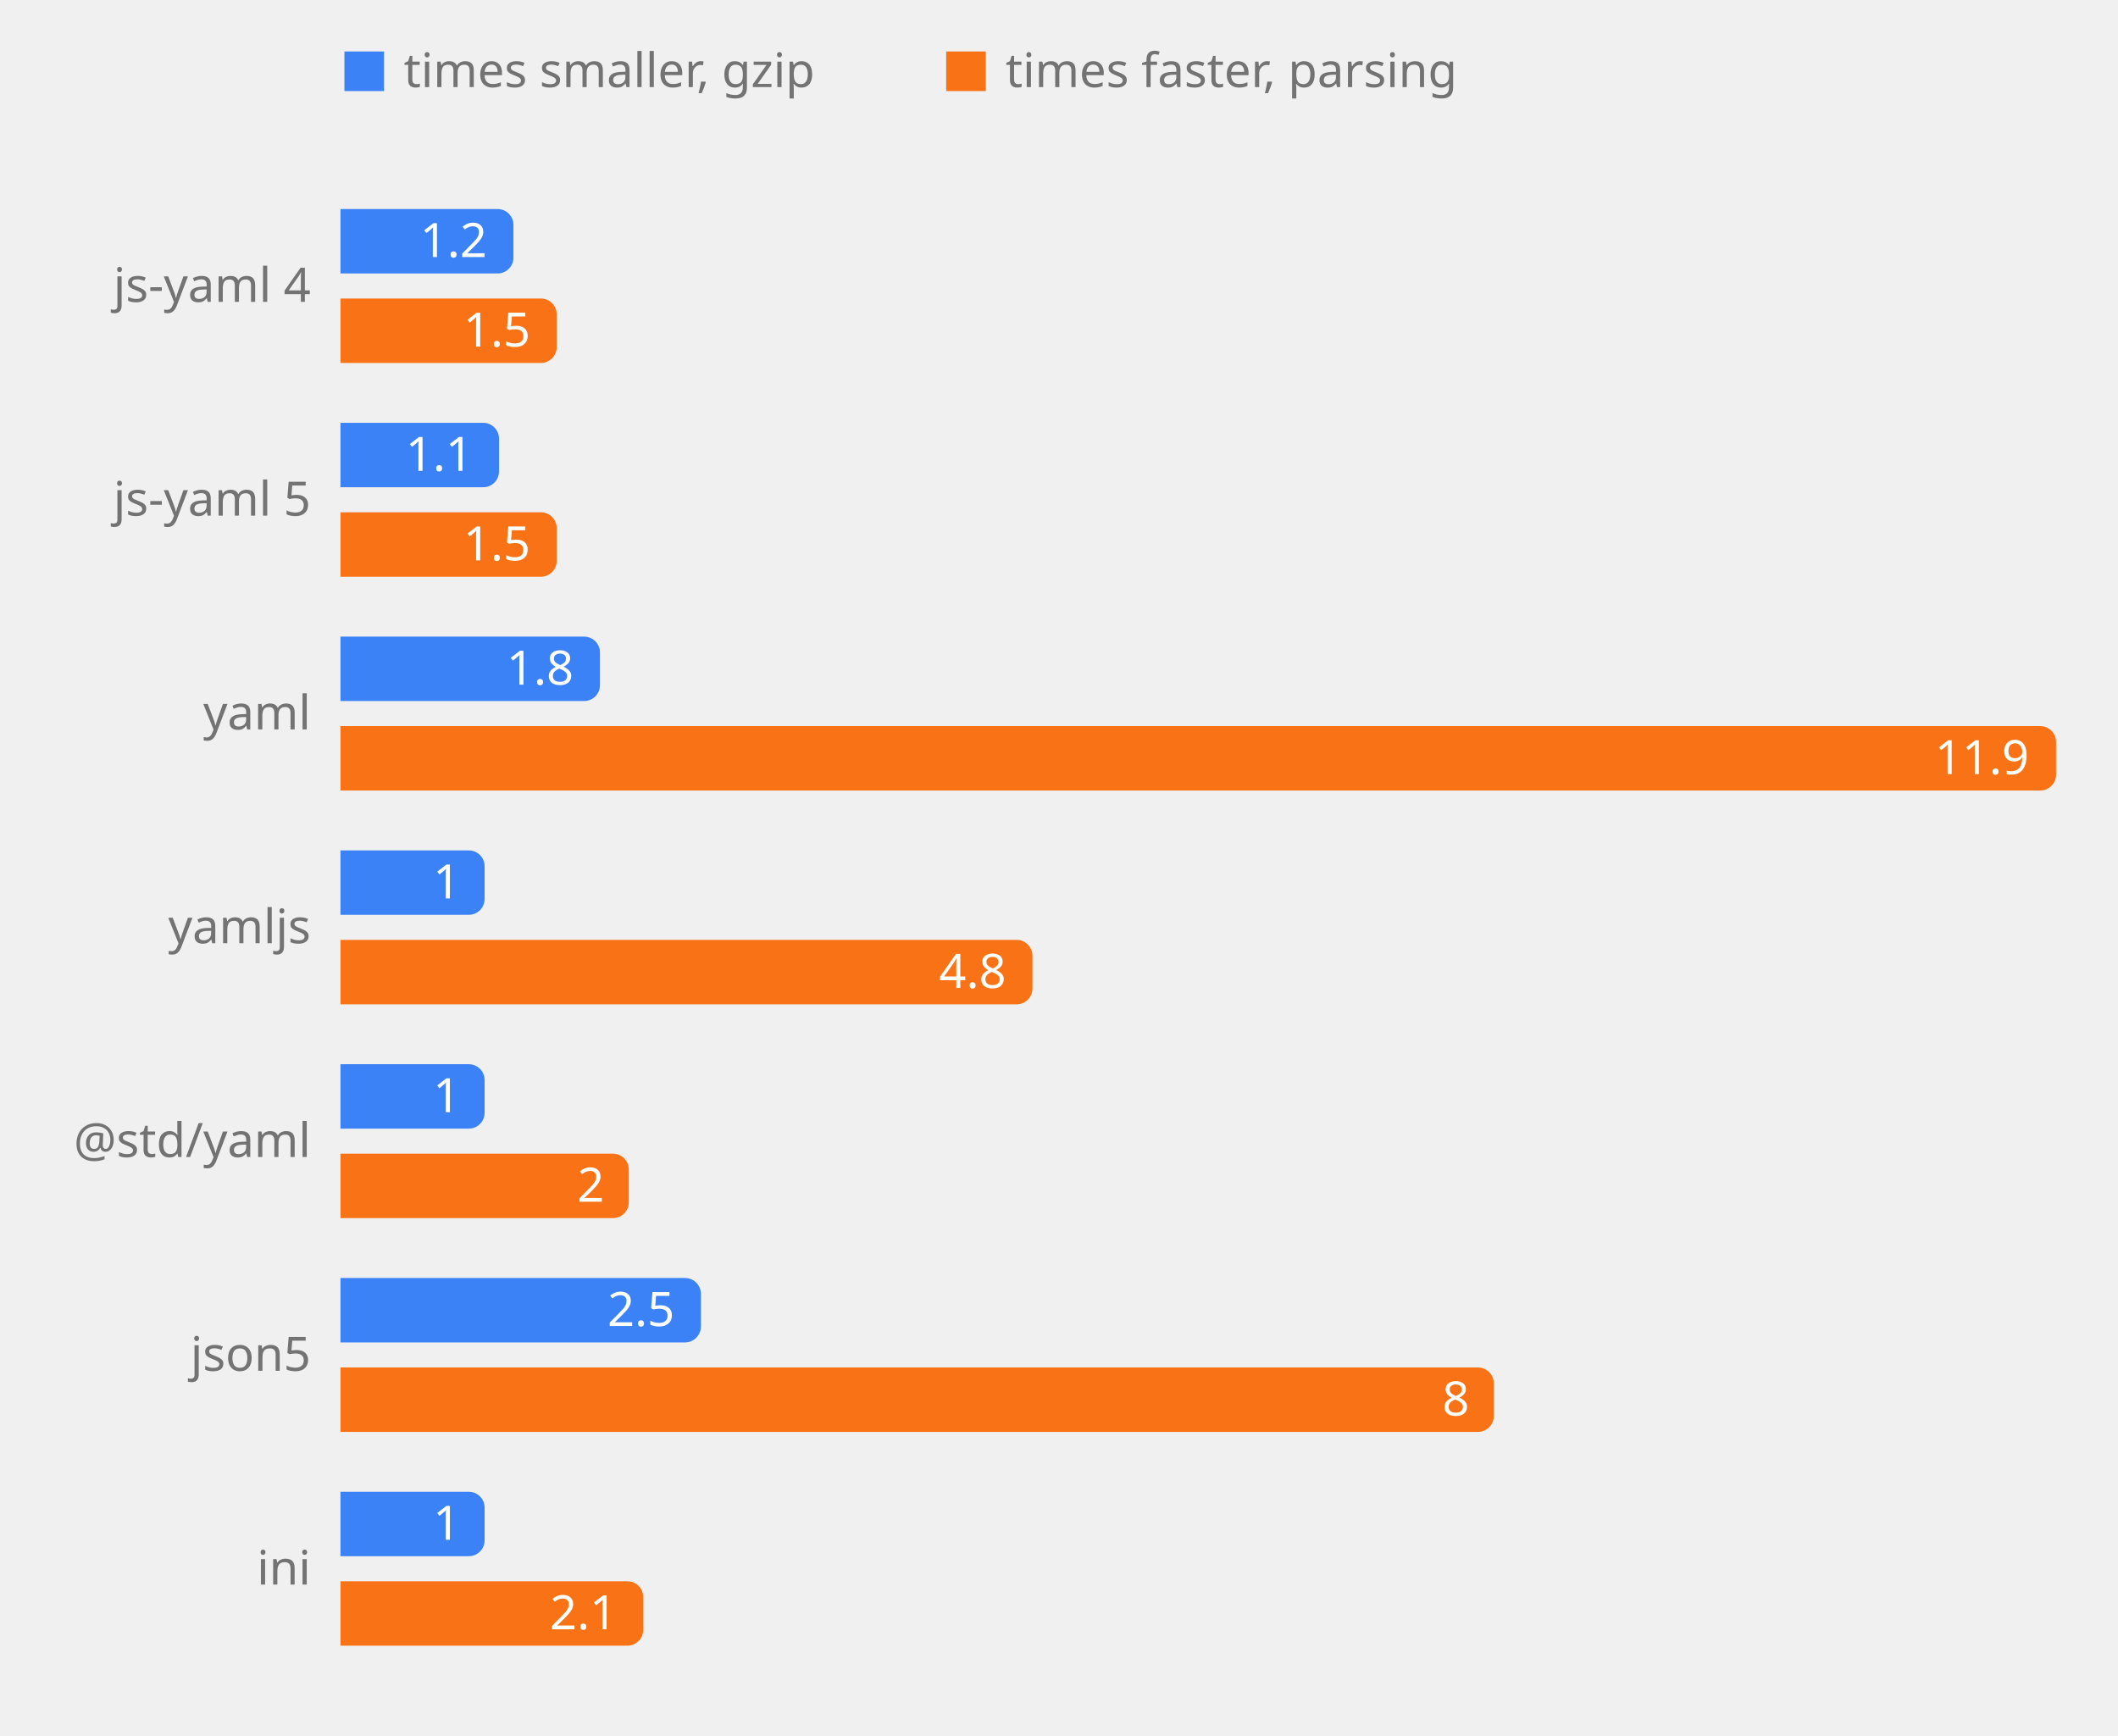
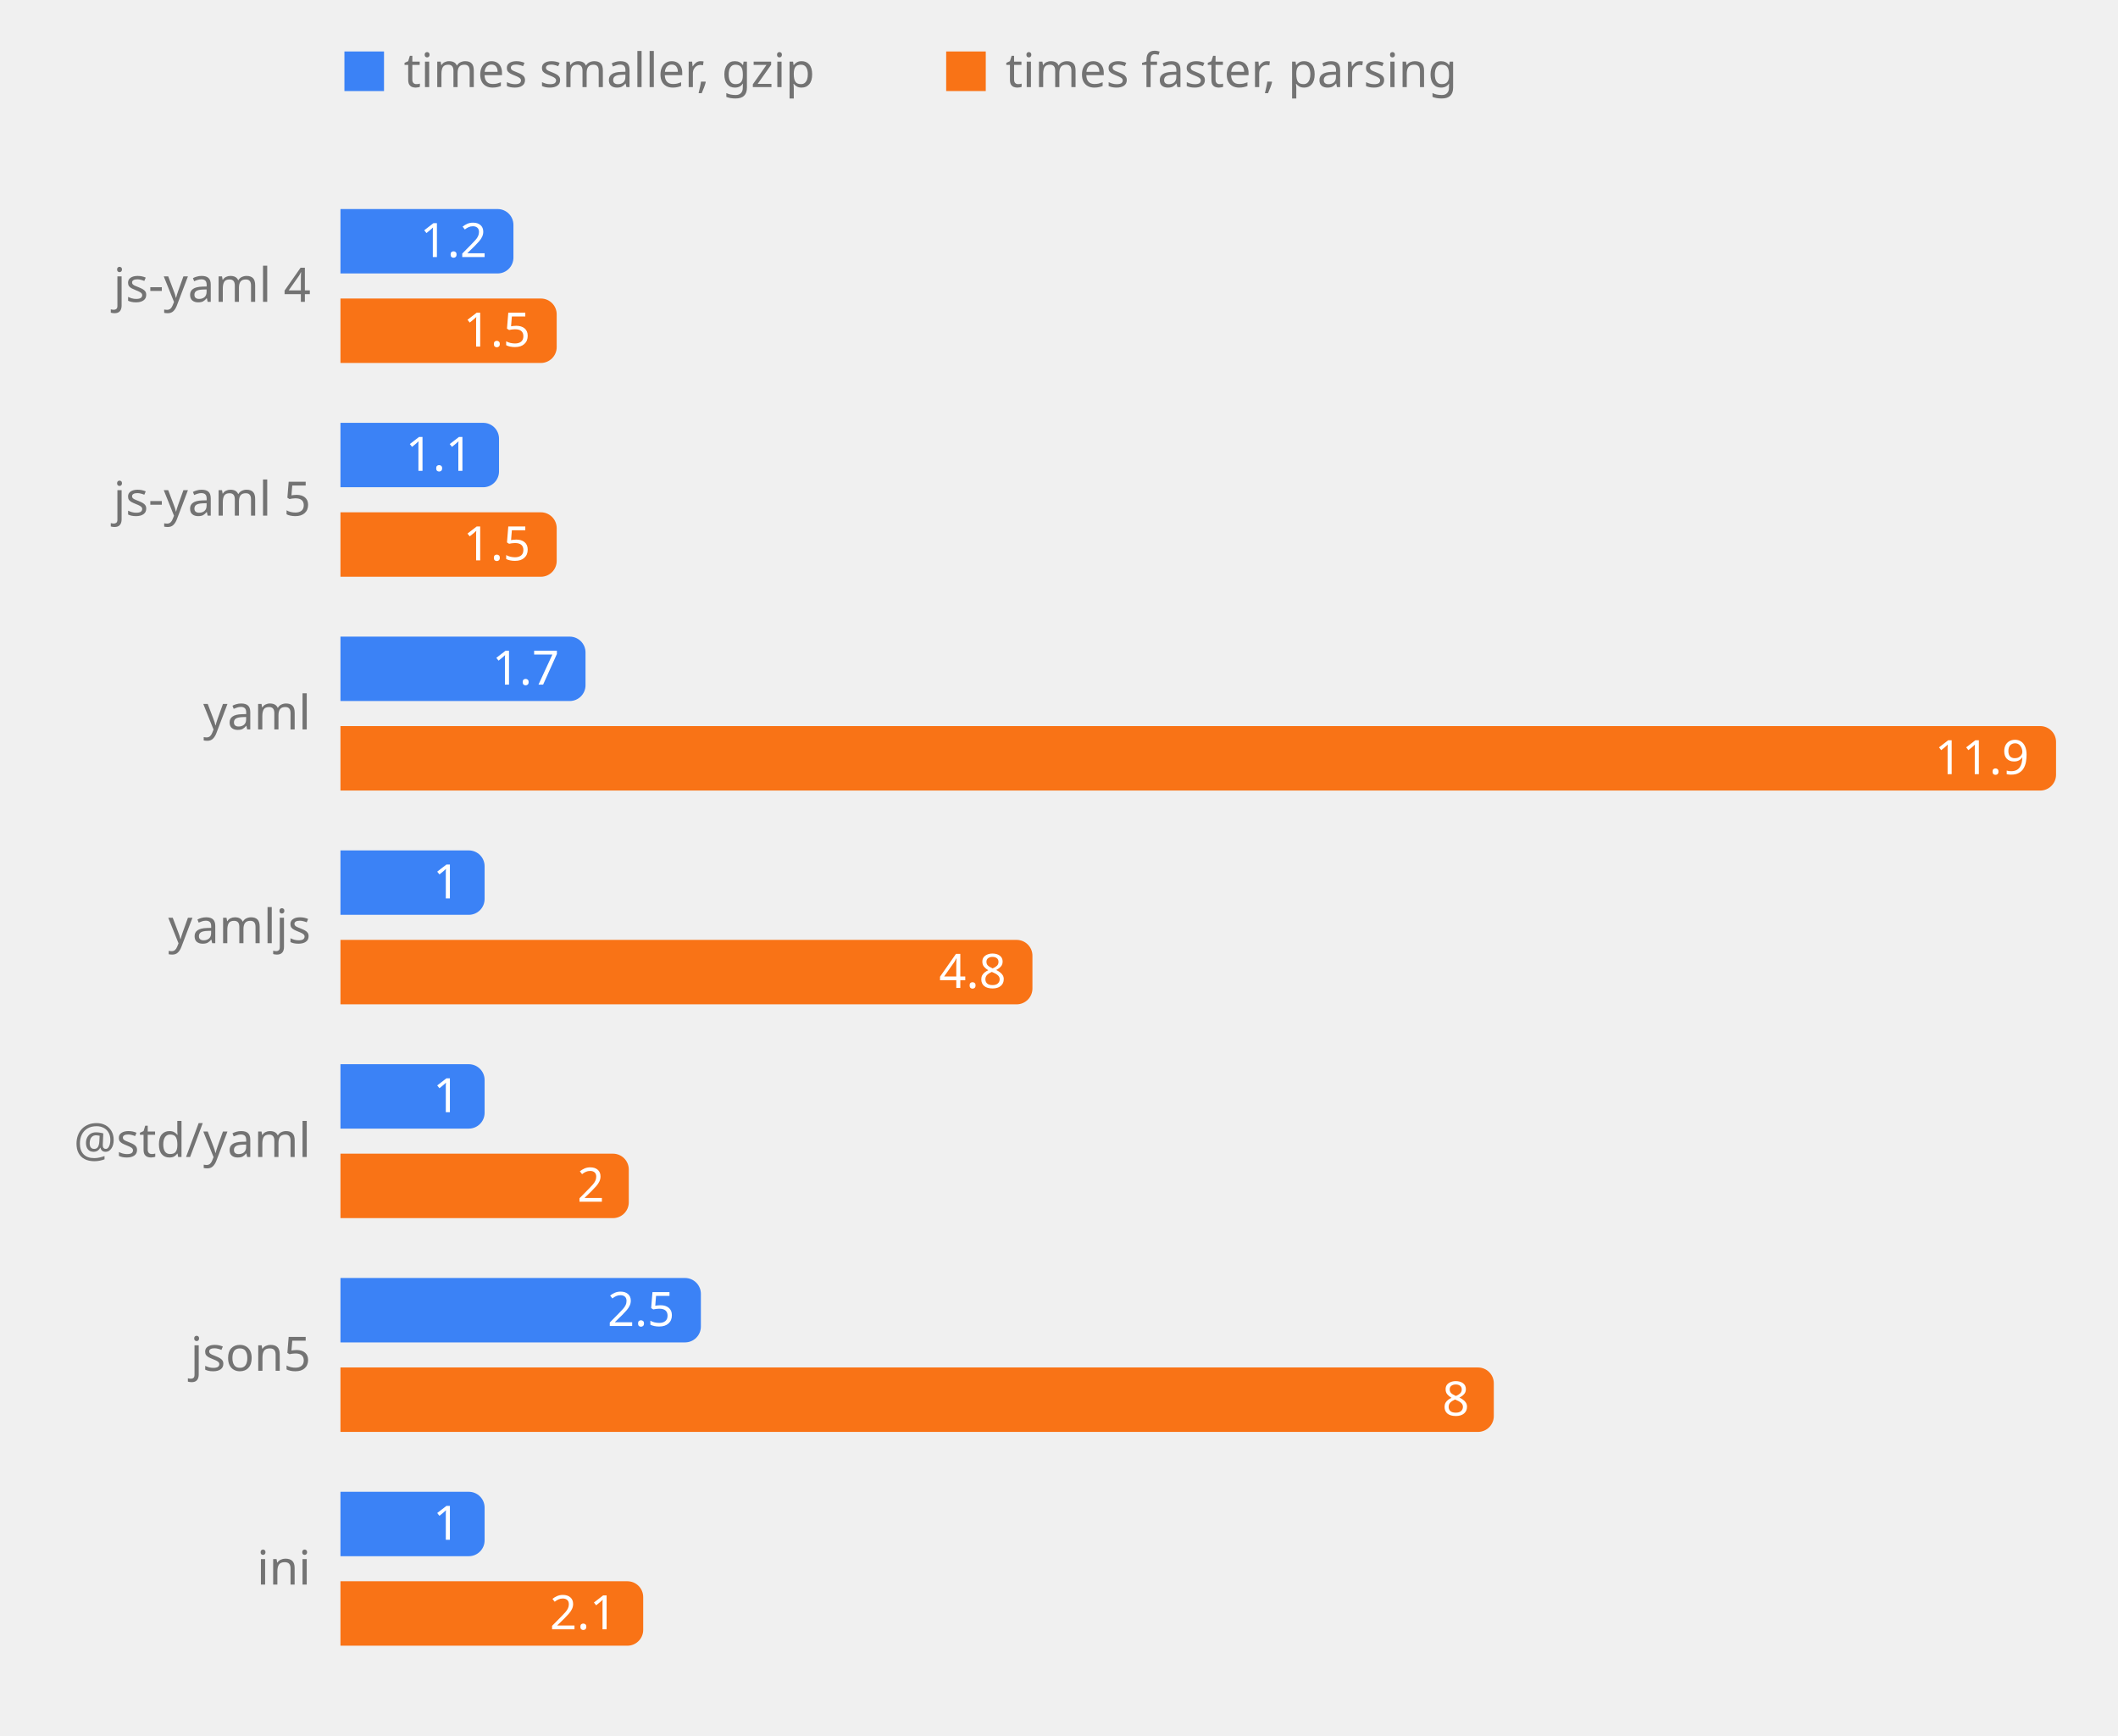
<svg xmlns="http://www.w3.org/2000/svg" role="img" aria-label="Each drop-in next to the library it replaces" version="1.1" class="marks" width="535" height="438.48" viewBox="0 0 535 438.48">
  <g fill="none" stroke-miterlimit="4" transform="translate(86,42)">
    <g class="mark-group role-frame root">
      <g transform="translate(0,0)">
        <path class="background" d="M0,0h437v384.48h-437Z" />
        <g>
          <g class="mark-group role-axis">
            <g transform="translate(0.5,384.98)">
              <path class="background" d="M0,0h0v0h0Z" pointer-events="none" />
              <g />
            </g>
          </g>
          <g class="mark-group role-axis">
            <g transform="translate(0.5,0.5)">
              <path class="background" d="M0,0h0v0h0Z" pointer-events="none" />
              <g>
                <g class="mark-text role-axis-label" pointer-events="none">
                  <text text-anchor="end" transform="translate(-8,33.74)" font-family="sans-serif" font-size="12px" fill="#737373" opacity="1">js-yaml 4</text>
                  <text text-anchor="end" transform="translate(-8,87.74)" font-family="sans-serif" font-size="12px" fill="#737373" opacity="1">js-yaml 5</text>
                  <text text-anchor="end" transform="translate(-8,141.74)" font-family="sans-serif" font-size="12px" fill="#737373" opacity="1">yaml</text>
                  <text text-anchor="end" transform="translate(-8,195.74)" font-family="sans-serif" font-size="12px" fill="#737373" opacity="1">yamljs</text>
                  <text text-anchor="end" transform="translate(-8,249.74)" font-family="sans-serif" font-size="12px" fill="#737373" opacity="1">@std/yaml</text>
                  <text text-anchor="end" transform="translate(-8,303.74)" font-family="sans-serif" font-size="12px" fill="#737373" opacity="1">json5</text>
                  <text text-anchor="end" transform="translate(-8,357.74)" font-family="sans-serif" font-size="12px" fill="#737373" opacity="1">ini</text>
                </g>
              </g>
            </g>
          </g>
          <g class="mark-rect role-mark layer_0_marks">
            <path d="M0,10.80L39.69,10.80C41.90,10.80,43.69,12.59,43.69,14.80L43.69,23.07C43.69,25.28,41.90,27.07,39.69,27.07L0,27.07C0,27.07,0,27.07,0,27.07L0,10.80C0,10.80,0,10.80,0,10.80Z" fill="#3b82f6" />
            <path d="M0,33.40L50.62,33.40C52.83,33.40,54.62,35.19,54.62,37.40L54.62,45.68C54.62,47.88,52.83,49.68,50.62,49.68L0,49.68C0,49.68,0,49.68,0,49.68L0,33.40C0,33.40,0,33.40,0,33.40Z" fill="#f97316" />
            <path d="M0,64.80L36.05,64.80C38.26,64.80,40.05,66.59,40.05,68.80L40.05,77.07C40.05,79.28,38.26,81.07,36.05,81.07L0,81.07C0,81.07,0,81.07,0,81.07L0,64.80C0,64.80,0,64.80,0,64.80Z" fill="#3b82f6" />
            <path d="M0,87.40L50.62,87.40C52.83,87.40,54.62,89.19,54.62,91.40L54.62,99.68C54.62,101.88,52.83,103.68,50.62,103.68L0,103.68C0,103.68,0,103.68,0,103.68L0,87.40C0,87.40,0,87.40,0,87.40Z" fill="#f97316" />
-             <path d="M0,118.80L61.55,118.80C63.75,118.80,65.55,120.59,65.55,122.80L65.55,131.07C65.55,133.28,63.75,135.07,61.55,135.07L0,135.07C0,135.07,0,135.07,0,135.07L0,118.80C0,118.80,0,118.80,0,118.80Z" fill="#3b82f6" />
+             <path d="M0,118.80L57.90,118.80C60.11,118.80,61.90,120.59,61.90,122.80L61.90,131.07C61.90,133.28,60.11,135.07,57.90,135.07L0,135.07C0,135.07,0,135.07,0,135.07L0,118.80C0,118.80,0,118.80,0,118.80Z" fill="#3b82f6" />
            <path d="M0,141.40L429.35,141.40C431.56,141.40,433.35,143.19,433.35,145.40L433.35,153.68C433.35,155.88,431.56,157.68,429.35,157.68L0,157.68C0,157.68,0,157.68,0,157.68L0,141.40C0,141.40,0,141.40,0,141.40Z" fill="#f97316" />
            <path d="M0,172.8L32.41,172.8C34.62,172.8,36.41,174.59,36.41,176.8L36.41,185.07C36.41,187.28,34.62,189.07,32.41,189.07L0,189.07C0,189.07,0,189.07,0,189.07L0,172.8C0,172.8,0,172.8,0,172.8Z" fill="#3b82f6" />
            <path d="M0,195.40L170.79,195.40C173.00,195.40,174.79,197.19,174.79,199.40L174.79,207.68C174.79,209.88,173.00,211.68,170.79,211.68L0,211.68C0,211.68,0,211.68,0,211.68L0,195.40C0,195.40,0,195.40,0,195.40Z" fill="#f97316" />
            <path d="M0,226.8L32.41,226.8C34.62,226.8,36.41,228.59,36.41,230.8L36.41,239.07C36.41,241.28,34.62,243.07,32.41,243.07L0,243.07C0,243.07,0,243.07,0,243.07L0,226.8C0,226.8,0,226.8,0,226.8Z" fill="#3b82f6" />
            <path d="M0,249.40L68.83,249.40C71.04,249.40,72.83,251.19,72.83,253.40L72.83,261.68C72.83,263.88,71.04,265.68,68.83,265.68L0,265.68C0,265.68,0,265.68,0,265.68L0,249.40C0,249.40,0,249.40,0,249.40Z" fill="#f97316" />
            <path d="M0,280.8L87.04,280.8C89.24,280.8,91.04,282.59,91.04,284.8L91.04,293.07C91.04,295.28,89.24,297.07,87.04,297.07L0,297.07C0,297.07,0,297.07,0,297.07L0,280.8C0,280.8,0,280.8,0,280.8Z" fill="#3b82f6" />
            <path d="M0,303.40L287.33,303.40C289.54,303.40,291.33,305.19,291.33,307.40L291.33,315.68C291.33,317.88,289.54,319.68,287.33,319.68L0,319.68C0,319.68,0,319.68,0,319.68L0,303.40C0,303.40,0,303.40,0,303.40Z" fill="#f97316" />
            <path d="M0,334.8L32.41,334.8C34.62,334.8,36.41,336.59,36.41,338.8L36.41,347.07C36.41,349.28,34.62,351.07,32.41,351.07L0,351.07C0,351.07,0,351.07,0,351.07L0,334.8C0,334.8,0,334.8,0,334.8Z" fill="#3b82f6" />
            <path d="M0,357.40L72.47,357.40C74.68,357.40,76.47,359.19,76.47,361.40L76.47,369.68C76.47,371.88,74.68,373.68,72.47,373.68L0,373.68C0,373.68,0,373.68,0,373.68L0,357.40C0,357.40,0,357.40,0,357.40Z" fill="#f97316" />
          </g>
          <g class="mark-text role-mark">
            <text text-anchor="middle" transform="translate(28.57,22.93)" font-family="sans-serif" font-size="12px" font-weight="500" fill="#ffffff">1.2</text>
            <text text-anchor="middle" transform="translate(39.50,45.54)" font-family="sans-serif" font-size="12px" font-weight="500" fill="#ffffff">1.5</text>
            <text text-anchor="middle" transform="translate(24.93,76.93)" font-family="sans-serif" font-size="12px" font-weight="500" fill="#ffffff">1.1</text>
            <text text-anchor="middle" transform="translate(39.50,99.54)" font-family="sans-serif" font-size="12px" font-weight="500" fill="#ffffff">1.5</text>
-             <text text-anchor="middle" transform="translate(50.42,130.93)" font-family="sans-serif" font-size="12px" font-weight="500" fill="#ffffff">1.8</text>
+             <text text-anchor="middle" transform="translate(46.78,130.93)" font-family="sans-serif" font-size="12px" font-weight="500" fill="#ffffff">1.7</text>
            <text text-anchor="middle" transform="translate(414.63,153.54)" font-family="sans-serif" font-size="12px" font-weight="500" fill="#ffffff">11.9</text>
            <text text-anchor="middle" transform="translate(26.81,184.93)" font-family="sans-serif" font-size="12px" font-weight="500" fill="#ffffff">1</text>
            <text text-anchor="middle" transform="translate(159.67,207.54)" font-family="sans-serif" font-size="12px" font-weight="500" fill="#ffffff">4.8</text>
            <text text-anchor="middle" transform="translate(26.81,238.93)" font-family="sans-serif" font-size="12px" font-weight="500" fill="#ffffff">1</text>
            <text text-anchor="middle" transform="translate(63.23,261.54)" font-family="sans-serif" font-size="12px" font-weight="500" fill="#ffffff">2</text>
            <text text-anchor="middle" transform="translate(75.92,292.93)" font-family="sans-serif" font-size="12px" font-weight="500" fill="#ffffff">2.5</text>
            <text text-anchor="middle" transform="translate(281.73,315.54)" font-family="sans-serif" font-size="12px" font-weight="500" fill="#ffffff">8</text>
            <text text-anchor="middle" transform="translate(26.81,346.93)" font-family="sans-serif" font-size="12px" font-weight="500" fill="#ffffff">1</text>
            <text text-anchor="middle" transform="translate(61.35,369.54)" font-family="sans-serif" font-size="12px" font-weight="500" fill="#ffffff">2.1</text>
          </g>
          <g class="mark-group role-legend">
            <g transform="translate(0,-30)">
              <path class="background" d="M0,0h294v12h-294Z" pointer-events="none" />
              <g>
                <g class="mark-group role-legend-entry">
                  <g transform="translate(0,0)">
                    <path class="background" d="M0,0h0v0h0Z" pointer-events="none" />
                    <g>
                      <g class="mark-group role-scope">
                        <g transform="translate(0,0)">
                          <path class="background" d="M0,0h131.68v12h-131.68Z" pointer-events="none" opacity="1" />
                          <g>
                            <g class="mark-symbol role-legend-symbol" pointer-events="none">
                              <path transform="translate(6,6)" d="M-5,-5h10v10h-10Z" fill="#3b82f6" stroke-width="1.5" opacity="1" />
                            </g>
                            <g class="mark-text role-legend-label" pointer-events="none">
                              <text text-anchor="start" transform="translate(16,10)" font-family="sans-serif" font-size="12px" fill="#737373" opacity="1">times smaller, gzip</text>
                            </g>
                          </g>
                        </g>
                        <g transform="translate(152,0)">
                          <path class="background" d="M0,0h141.52v12h-141.52Z" pointer-events="none" opacity="1" />
                          <g>
                            <g class="mark-symbol role-legend-symbol" pointer-events="none">
                              <path transform="translate(6,6)" d="M-5,-5h10v10h-10Z" fill="#f97316" stroke-width="1.5" opacity="1" />
                            </g>
                            <g class="mark-text role-legend-label" pointer-events="none">
                              <text text-anchor="start" transform="translate(16,10)" font-family="sans-serif" font-size="12px" fill="#737373" opacity="1">times faster, parsing</text>
                            </g>
                          </g>
                        </g>
                      </g>
                    </g>
                  </g>
                </g>
              </g>
            </g>
          </g>
        </g>
      </g>
    </g>
  </g>
</svg>
